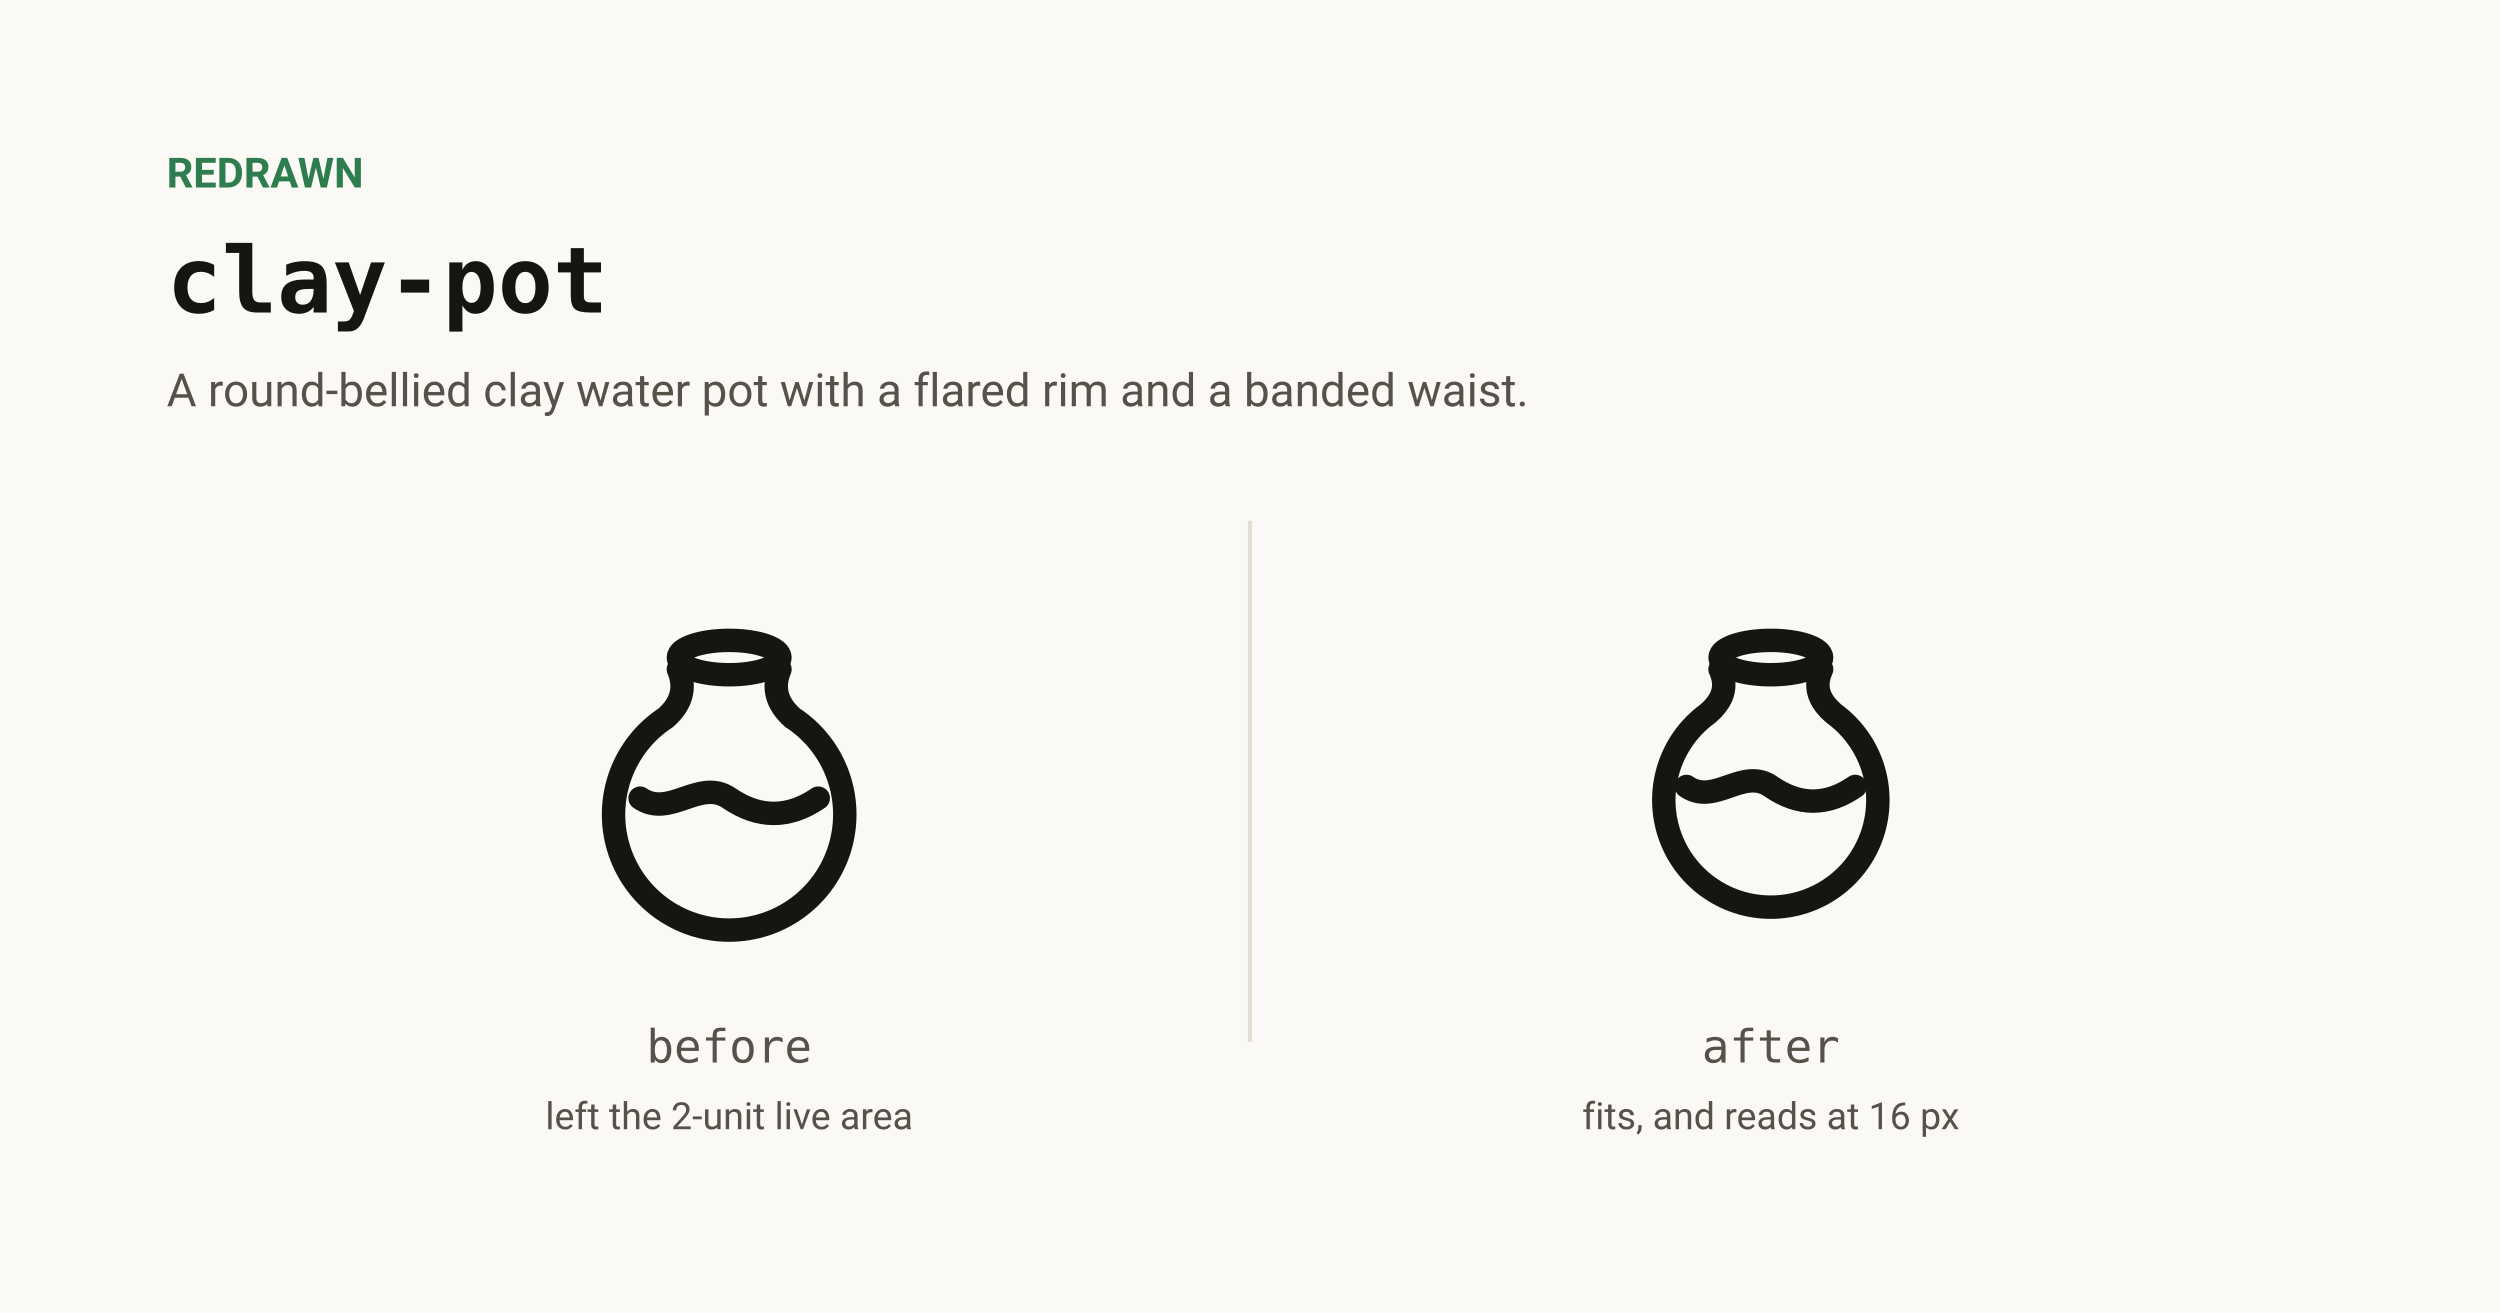
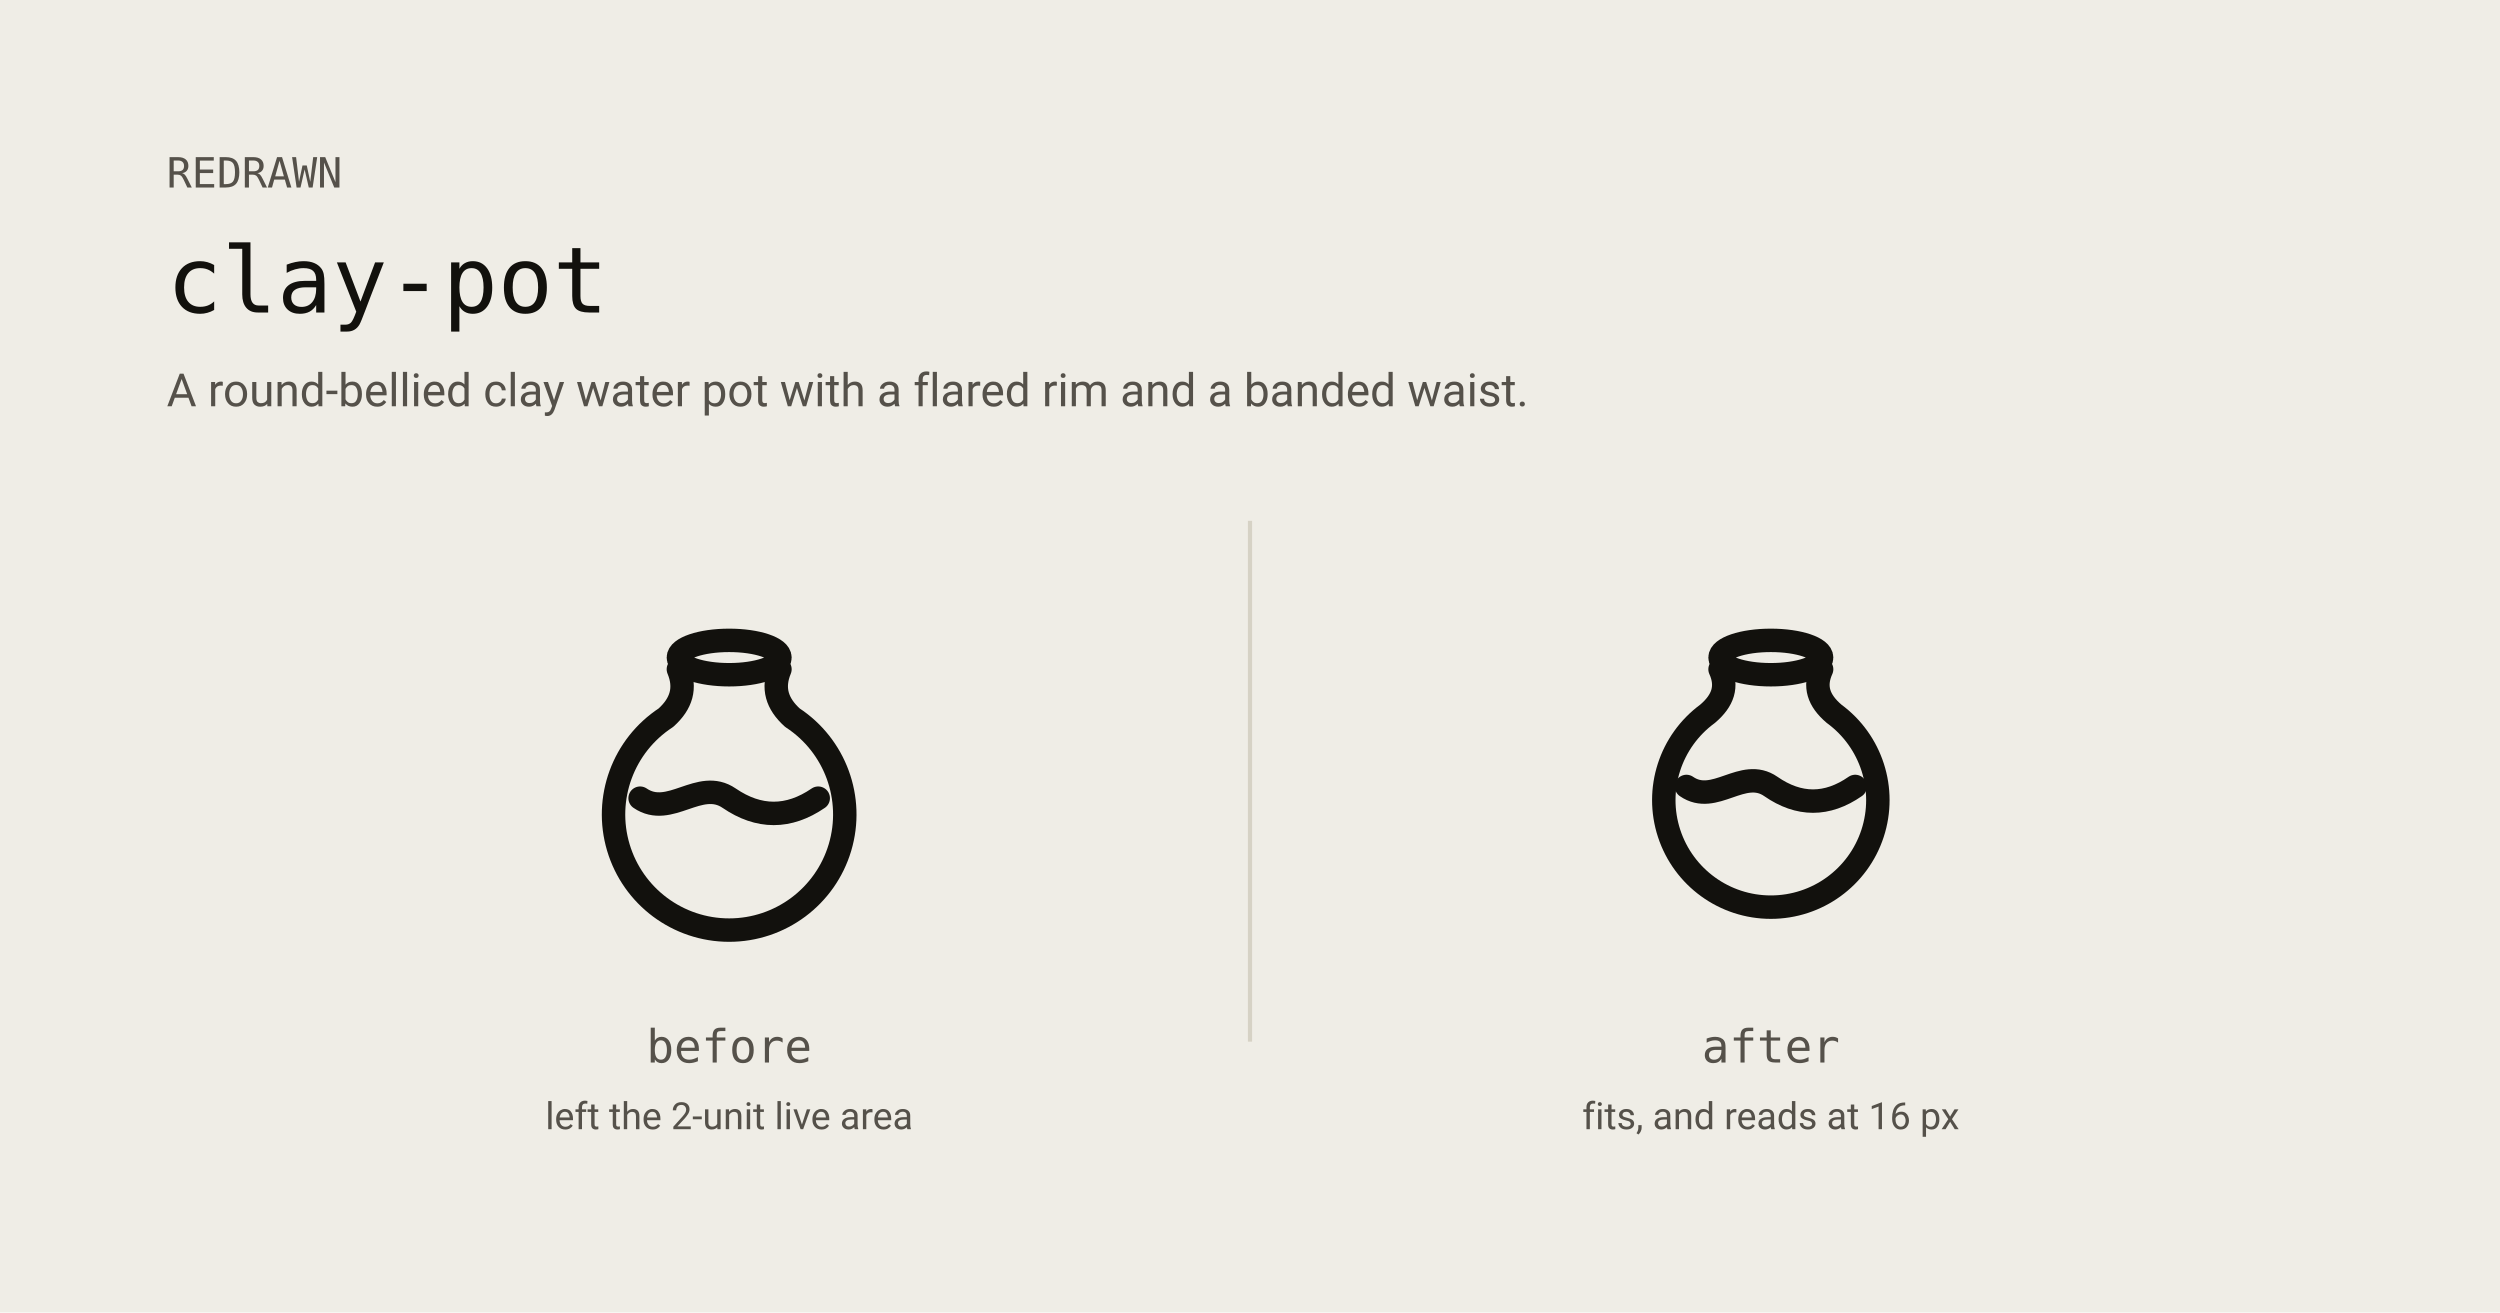
<svg xmlns="http://www.w3.org/2000/svg" width="1200" height="630" viewBox="0 0 1200 630">
-   <rect width="1200" height="630" fill="#FAF9F6" />
-   <text x="80" y="90" font-family="-apple-system, BlinkMacSystemFont, 'Segoe UI', 'Schibsted Grotesk', Roboto, Helvetica, Arial, sans-serif" font-size="20" font-weight="600" fill="#2E7D4F" text-anchor="start">REDRAWN</text>
-   <text x="80" y="150" font-family="ui-monospace, SFMono-Regular, Menlo, 'IBM Plex Mono', monospace" font-size="44" font-weight="800" fill="#16150F" text-anchor="start">clay-pot</text>
-   <text x="80" y="195" font-family="-apple-system, BlinkMacSystemFont, 'Segoe UI', 'Schibsted Grotesk', Roboto, Helvetica, Arial, sans-serif" font-size="22" font-weight="400" fill="#56524A" text-anchor="start">A round-bellied clay water pot with a flared rim and a banded waist.</text>
-   <line x1="600" y1="250" x2="600" y2="500" stroke="#E2DED3" stroke-width="2" />
-   <g transform="translate(260 280) scale(7.5)" fill="none" stroke="#16150F" stroke-width="1.5" stroke-linecap="round" stroke-linejoin="round">
+   <rect width="1200" height="630" fill="#efede6" />
+   <text x="80" y="90" font-family="'Geist Mono', ui-monospace, SFMono-Regular, Menlo, monospace" font-size="20" font-weight="400" fill="#55514a" text-anchor="start">REDRAWN</text>
+   <text x="80" y="150" font-family="'Geist Mono', ui-monospace, SFMono-Regular, Menlo, monospace" font-size="44" font-weight="400" fill="#12110d" text-anchor="start">clay-pot</text>
+   <text x="80" y="195" font-family="Geist, ui-sans-serif, system-ui, -apple-system, 'Segoe UI', Roboto, sans-serif" font-size="22" font-weight="400" fill="#55514a" text-anchor="start">A round-bellied clay water pot with a flared rim and a banded waist.</text>
+   <line x1="600" y1="250" x2="600" y2="500" stroke="#d6d2c5" stroke-width="2" />
+   <g transform="translate(260 280) scale(7.5)" fill="none" stroke="#12110d" stroke-width="1.5" stroke-linecap="round" stroke-linejoin="round">
    <ellipse cx="12" cy="4.75" rx="3.25" ry="1.1" />
    <path d="M8.75 5.5c.5 1.2.2 2.2-.8 3.1a7.4 7.4 0 1 0 8.1 0c-1-.9-1.3-1.9-.8-3.1" />
    <path d="M6.3 13.75c1.9 1.3 3.8-1.3 5.7 0s3.8 1.3 5.7 0" />
  </g>
-   <text x="350" y="510" font-family="ui-monospace, SFMono-Regular, Menlo, 'IBM Plex Mono', monospace" font-size="22" font-weight="400" fill="#56524A" text-anchor="middle">before</text>
-   <text x="350" y="542" font-family="-apple-system, BlinkMacSystemFont, 'Segoe UI', 'Schibsted Grotesk', Roboto, Helvetica, Arial, sans-serif" font-size="18" font-weight="400" fill="#56524A" text-anchor="middle">left the 2-unit live area</text>
-   <g transform="translate(760 280) scale(7.5)" fill="none" stroke="#16150F" stroke-width="1.5" stroke-linecap="round" stroke-linejoin="round">
+   <text x="350" y="510" font-family="'Geist Mono', ui-monospace, SFMono-Regular, Menlo, monospace" font-size="22" font-weight="400" fill="#55514a" text-anchor="middle">before</text>
+   <text x="350" y="542" font-family="Geist, ui-sans-serif, system-ui, -apple-system, 'Segoe UI', Roboto, sans-serif" font-size="18" font-weight="400" fill="#55514a" text-anchor="middle">left the 2-unit live area</text>
+   <g transform="translate(760 280) scale(7.5)" fill="none" stroke="#12110d" stroke-width="1.5" stroke-linecap="round" stroke-linejoin="round">
    <ellipse cx="12" cy="4.75" rx="3.25" ry="1.1" />
    <path d="M8.75 5.5c.5 1.1.2 2-.8 2.85a6.85 6.85 0 1 0 8.1 0c-1-.85-1.3-1.75-.8-2.85" />
    <path d="M6.6 13c1.8 1.25 3.6-1.25 5.4 0s3.6 1.25 5.4 0" />
  </g>
-   <text x="850" y="510" font-family="ui-monospace, SFMono-Regular, Menlo, 'IBM Plex Mono', monospace" font-size="22" font-weight="400" fill="#56524A" text-anchor="middle">after</text>
-   <text x="850" y="542" font-family="-apple-system, BlinkMacSystemFont, 'Segoe UI', 'Schibsted Grotesk', Roboto, Helvetica, Arial, sans-serif" font-size="18" font-weight="400" fill="#56524A" text-anchor="middle">fits, and reads at 16 px</text>
+   <text x="850" y="510" font-family="'Geist Mono', ui-monospace, SFMono-Regular, Menlo, monospace" font-size="22" font-weight="400" fill="#55514a" text-anchor="middle">after</text>
+   <text x="850" y="542" font-family="Geist, ui-sans-serif, system-ui, -apple-system, 'Segoe UI', Roboto, sans-serif" font-size="18" font-weight="400" fill="#55514a" text-anchor="middle">fits, and reads at 16 px</text>
</svg>
